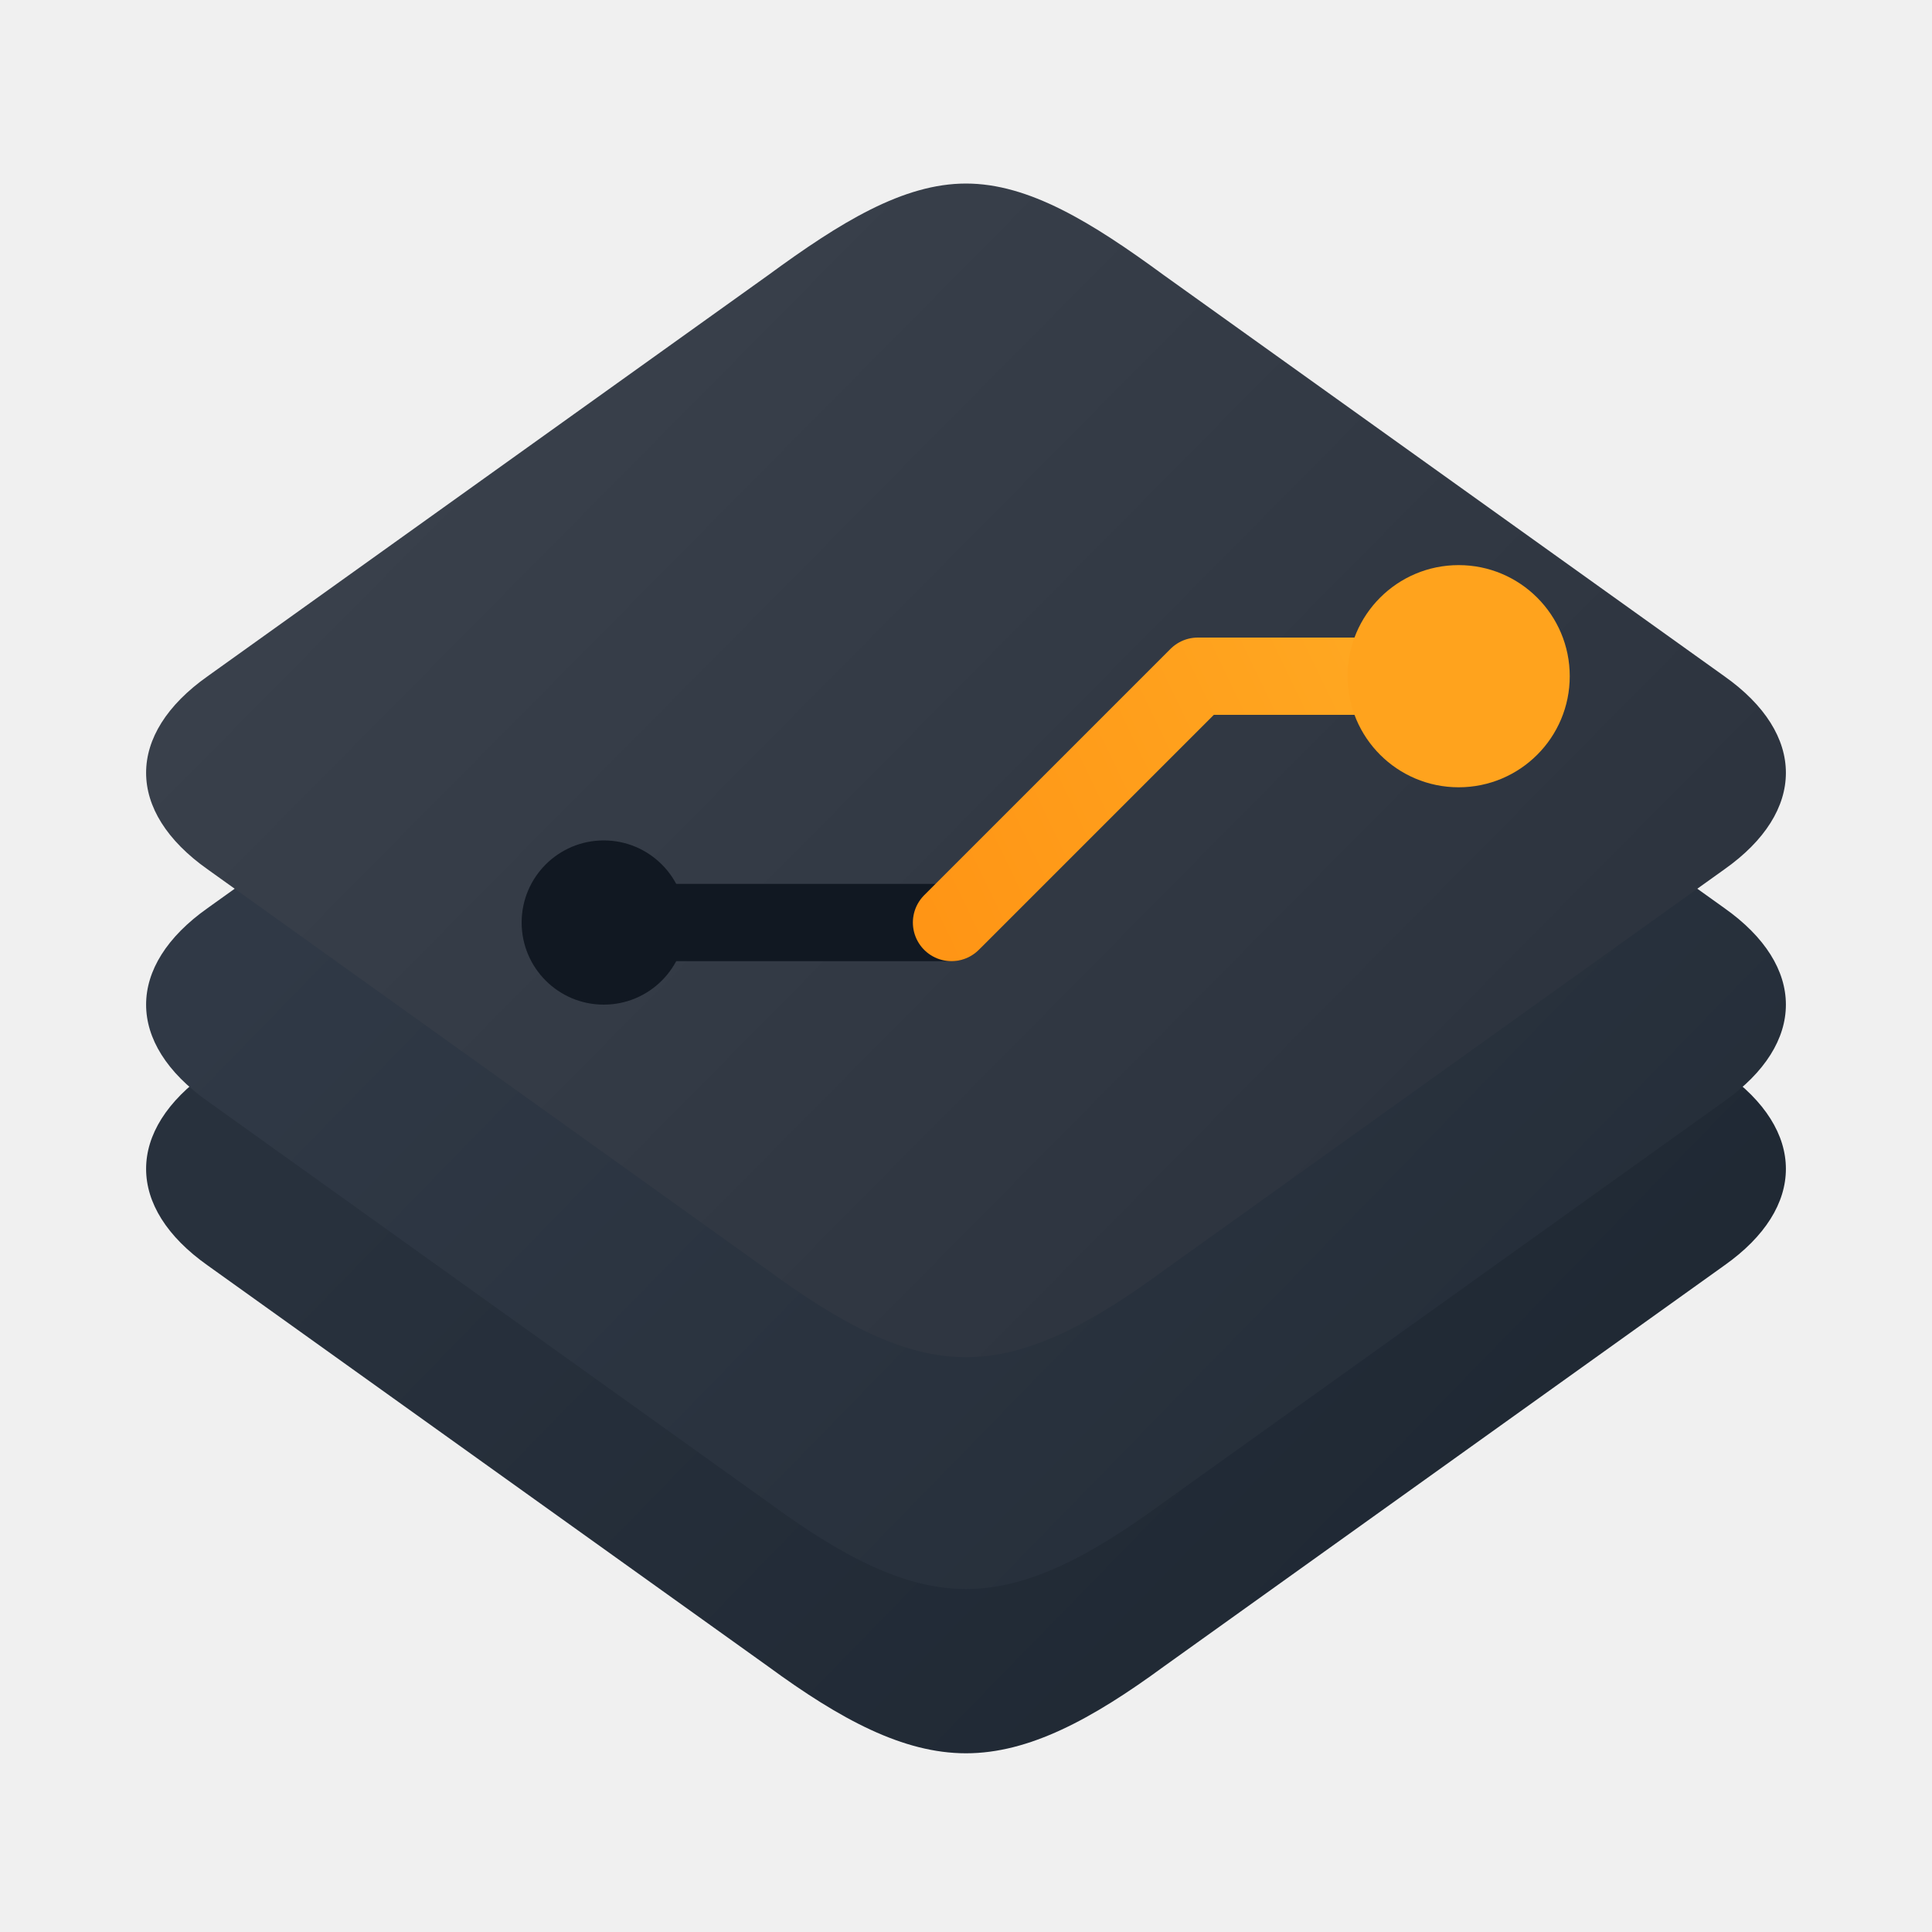
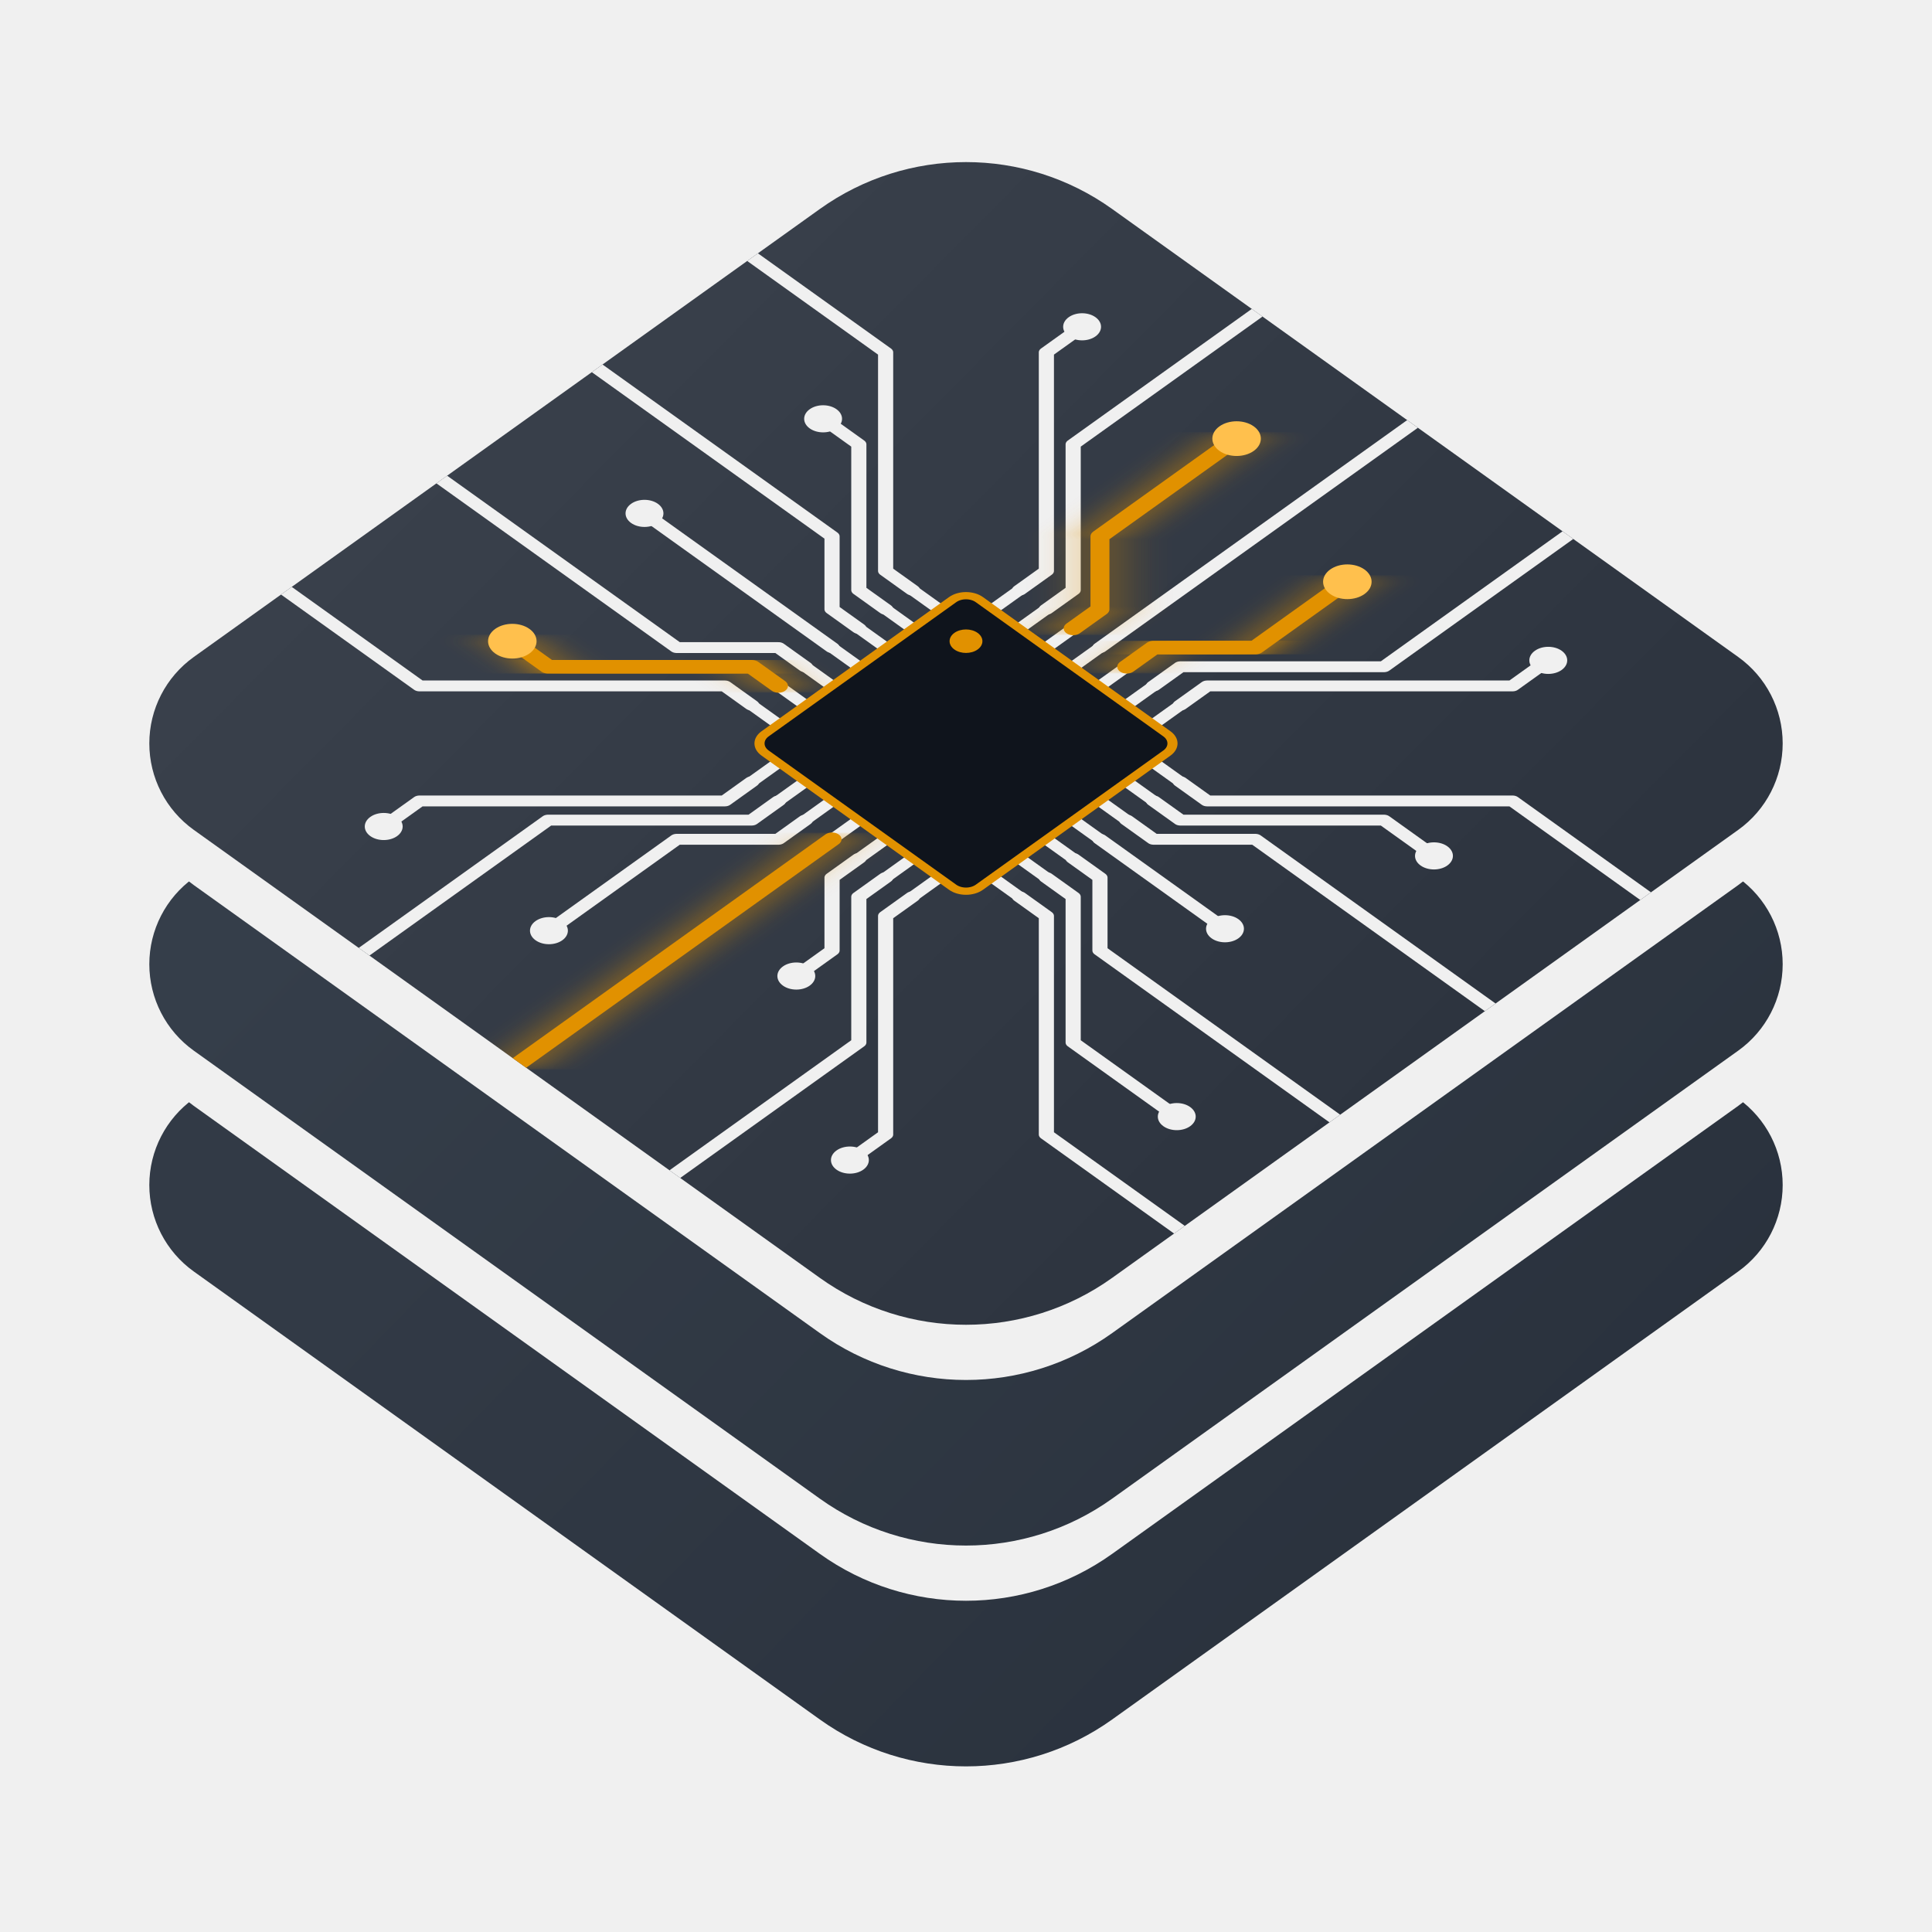
- <svg xmlns="http://www.w3.org/2000/svg" viewBox="56 86 400 400" role="img" aria-labelledby="title desc">
+ <svg xmlns="http://www.w3.org/2000/svg" viewBox="56 92.08 400 400" role="img" aria-labelledby="title desc">
  <defs>
    <linearGradient id="topLayer" x1="153" y1="145" x2="353" y2="343" gradientUnits="userSpaceOnUse">
      <stop offset="0" stop-color="#3a414c" />
      <stop offset="1" stop-color="#2c333e" />
    </linearGradient>
-     <linearGradient id="midLayer" x1="151" y1="192" x2="354" y2="390" gradientUnits="userSpaceOnUse">
-       <stop offset="0" stop-color="#303946" />
-       <stop offset="1" stop-color="#242d38" />
+     <linearGradient id="midLayer" x1="151" y1="196.71" x2="354" y2="394.71" gradientUnits="userSpaceOnUse">
+       <stop offset="0" stop-color="#353e4a" />
+       <stop offset="1" stop-color="#2a323d" />
    </linearGradient>
-     <linearGradient id="lowLayer" x1="151" y1="226" x2="354" y2="424" gradientUnits="userSpaceOnUse">
-       <stop offset="0" stop-color="#28313d" />
-       <stop offset="1" stop-color="#1d2631" />
+     <linearGradient id="lowLayer" x1="151" y1="242.43" x2="354" y2="440.43" gradientUnits="userSpaceOnUse">
+       <stop offset="0" stop-color="#323a46" />
+       <stop offset="1" stop-color="#272f3a" />
    </linearGradient>
-     <linearGradient id="route" x1="249" y1="279" x2="374" y2="219" gradientUnits="userSpaceOnUse">
-       <stop offset="0" stop-color="#ff9515" />
-       <stop offset="1" stop-color="#ffad25" />
-     </linearGradient>
-     <path id="slab" d="M256 124c13 0 26 8 41 19l116 83c17 12 17 28 0 40l-116 83c-15 11-28 18-41 18s-26-7-41-18L99 266c-17-12-17-28 0-40l116-83c15-11 28-19 41-19Z" />
+     <path id="slab" d="M225.74 135.35A52 52 0 0 1 286.26 135.35L415.89 228.11A22 22 0 0 1 415.89 263.89L286.26 356.65A52 52 0 0 1 225.74 356.65L96.11 263.89A22 22 0 0 1 96.11 228.11Z" />
+     <mask id="gapBelowTop" maskUnits="userSpaceOnUse" x="0" y="0" width="512" height="600">
+       <rect width="512" height="600" fill="#fff" />
+       <g fill="#000">
+         <use href="#slab" />
+         <use href="#slab" transform="translate(0 11.43)" />
+         <rect x="86" y="246" width="340" height="11.43" />
+       </g>
+     </mask>
+     <mask id="gapBelowMid" maskUnits="userSpaceOnUse" x="0" y="0" width="512" height="600">
+       <rect width="512" height="600" fill="#fff" />
+       <g fill="#000">
+         <use href="#slab" transform="translate(0 45.71)" />
+         <use href="#slab" transform="translate(0 57.14)" />
+         <rect x="86" y="291.71" width="340" height="11.43" />
+       </g>
+     </mask>
+     <clipPath id="faceClip">
+       <use href="#slab" />
+     </clipPath>
+     <mask id="traceCuts" maskUnits="userSpaceOnUse" x="0" y="0" width="512" height="600">
+       <rect width="512" height="600" fill="#fff" />
+       <g clip-path="url(#faceClip)">
+         <g transform="matrix(0.9245 -0.6615 0.9245 0.6615 256 246)">
+           <g fill="none" stroke="#000" stroke-width="2.4" stroke-linecap="round" stroke-linejoin="round">
+             <g transform="rotate(0)">
+               <path d="M30 -18H36L70.2 -52.2H78.2" />
+               <path d="M30 -12H36L58.8 -34.8H100" />
+               <path d="M30 0H36L36 0H100" />
+               <path d="M30 12H36L58.8 34.8H100" />
+               <path d="M30 18H36L70.2 52.2H78.2" />
+             </g>
+             <g transform="rotate(90)">
+               <path d="M30 -18H36L70.2 -52.2H100" />
+               <path d="M30 -12H36L58.8 -34.8H70" />
+               <path d="M30 -6H36L47.4 -17.4H100" />
+               <path d="M30 0H36L36 0H58" />
+               <path d="M30 6H36L47.4 17.4H100" />
+               <path d="M30 12H36L58.8 34.8H82" />
+               <path d="M30 18H36L70.2 52.2H100" />
+             </g>
+             <g transform="rotate(180)">
+               <path d="M30 -18H36L70.2 -52.2H78.2" />
+               <path d="M30 -12H36L58.8 -34.8H100" />
+               <path d="M30 -6H36L47.4 -17.4H55.4" />
+               <path d="M30 6H36L47.4 17.4H76" />
+               <path d="M30 12H36L58.8 34.8H100" />
+               <path d="M30 18H36L70.2 52.2H78.2" />
+             </g>
+             <g transform="rotate(270)">
+               <path d="M30 -18H36L70.2 -52.2H100" />
+               <path d="M30 -6H36L47.4 -17.4H100" />
+               <path d="M30 0H36L36 0H72" />
+               <path d="M30 6H36L47.4 17.4H100" />
+               <path d="M30 12H36L58.8 34.8H66.8" />
+               <path d="M30 18H36L70.2 52.2H100" />
+             </g>
+           </g>
+           <g transform="rotate(0)">
+             <circle cx="78.2" cy="-52.2" r="3" fill="#000" />
+             <circle cx="78.2" cy="52.2" r="3" fill="#000" />
+           </g>
+           <g transform="rotate(90)">
+             <circle cx="70" cy="-34.8" r="3" fill="#000" />
+             <circle cx="58" cy="0" r="3" fill="#000" />
+             <circle cx="82" cy="34.8" r="3" fill="#000" />
+           </g>
+           <g transform="rotate(180)">
+             <circle cx="78.2" cy="-52.2" r="3" fill="#000" />
+             <circle cx="55.4" cy="-17.4" r="3" fill="#000" />
+             <circle cx="76" cy="17.4" r="3" fill="#000" />
+             <circle cx="78.2" cy="52.2" r="3" fill="#000" />
+           </g>
+           <g transform="rotate(270)">
+             <circle cx="72" cy="0" r="3" fill="#000" />
+             <circle cx="66.8" cy="34.8" r="3" fill="#000" />
+           </g>
+           <g stroke="#000" stroke-width="2.16" stroke-linecap="butt">
+             <g transform="rotate(0)">
+               <path d="M24 -18H30" />
+               <path d="M24 -12H30" />
+               <path d="M24 -6H30" />
+               <path d="M24 0H30" />
+               <path d="M24 6H30" />
+               <path d="M24 12H30" />
+               <path d="M24 18H30" />
+             </g>
+             <g transform="rotate(90)">
+               <path d="M24 -18H30" />
+               <path d="M24 -12H30" />
+               <path d="M24 -6H30" />
+               <path d="M24 0H30" />
+               <path d="M24 6H30" />
+               <path d="M24 12H30" />
+               <path d="M24 18H30" />
+             </g>
+             <g transform="rotate(180)">
+               <path d="M24 -18H30" />
+               <path d="M24 -12H30" />
+               <path d="M24 -6H30" />
+               <path d="M24 0H30" />
+               <path d="M24 6H30" />
+               <path d="M24 12H30" />
+               <path d="M24 18H30" />
+             </g>
+             <g transform="rotate(270)">
+               <path d="M24 -18H30" />
+               <path d="M24 -12H30" />
+               <path d="M24 -6H30" />
+               <path d="M24 0H30" />
+               <path d="M24 6H30" />
+               <path d="M24 12H30" />
+               <path d="M24 18H30" />
+             </g>
+           </g>
+         </g>
+       </g>
+     </mask>
+     <filter id="traceGlow" x="-50%" y="-50%" width="200%" height="200%">
+       <feGaussianBlur stdDeviation="3" />
+     </filter>
  </defs>
-   <g>
-     <use href="#slab" transform="translate(0 82)" fill="url(#lowLayer)" />
-     <use href="#slab" transform="translate(0 48)" fill="url(#midLayer)" />
-     <use href="#slab" fill="url(#topLayer)" />
+   <g mask="url(#gapBelowMid)">
+     <use href="#slab" transform="translate(0 91.43)" fill="url(#lowLayer)" />
  </g>
-   <g fill="none" stroke-linecap="round" stroke-linejoin="round">
-     <path d="M181 277h72" stroke="#111822" stroke-width="16" />
-     <path d="M253 277 304 226h54" stroke="url(#route)" stroke-width="16" />
+   <g mask="url(#gapBelowTop)">
+     <use href="#slab" transform="translate(0 45.71)" fill="url(#midLayer)" />
  </g>
-   <circle cx="181" cy="277" r="17" fill="#111822" />
-   <circle cx="358" cy="226" r="23" fill="#ffa31d" />
+   <use href="#slab" fill="url(#topLayer)" mask="url(#traceCuts)" />
+   <g clip-path="url(#faceClip)">
+     <g transform="matrix(0.9245 -0.6615 0.9245 0.6615 256 246)">
+       <g filter="url(#traceGlow)" opacity="0.9">
+         <g fill="none" stroke="#e19100" stroke-width="3" stroke-linecap="round" stroke-linejoin="round">
+           <g transform="rotate(0)">
+             <path d="M30 -6H36L47.4 -17.4H78" />
+             <path d="M30 6H36L47.4 17.4H68" />
+           </g>
+           <g transform="rotate(180)">
+             <path d="M30 0H36L36 0H100" />
+           </g>
+           <g transform="rotate(270)">
+             <path d="M30 -12H36L58.8 -34.8H66.8" />
+           </g>
+         </g>
+       </g>
+       <g fill="none" stroke="#e19100" stroke-width="3" stroke-linecap="round" stroke-linejoin="round">
+         <g transform="rotate(0)">
+           <path d="M30 -6H36L47.4 -17.4H78" />
+           <path d="M30 6H36L47.4 17.4H68" />
+         </g>
+         <g transform="rotate(180)">
+           <path d="M30 0H36L36 0H100" />
+         </g>
+         <g transform="rotate(270)">
+           <path d="M30 -12H36L58.8 -34.8H66.8" />
+         </g>
+       </g>
+       <g transform="rotate(0)">
+         <circle cx="78" cy="-17.4" r="3.84" fill="#ffc04d" />
+         <circle cx="68" cy="17.4" r="3.84" fill="#ffc04d" />
+       </g>
+       <g transform="rotate(270)">
+         <circle cx="66.8" cy="-34.8" r="3.84" fill="#ffc04d" />
+       </g>
+       <rect x="-24" y="-24" width="48" height="48" rx="3" fill="#0f141c" stroke="#e19100" stroke-width="1.6" />
+       <circle cx="16" cy="-16" r="2.6" fill="#e19100" />
+     </g>
+   </g>
</svg>
